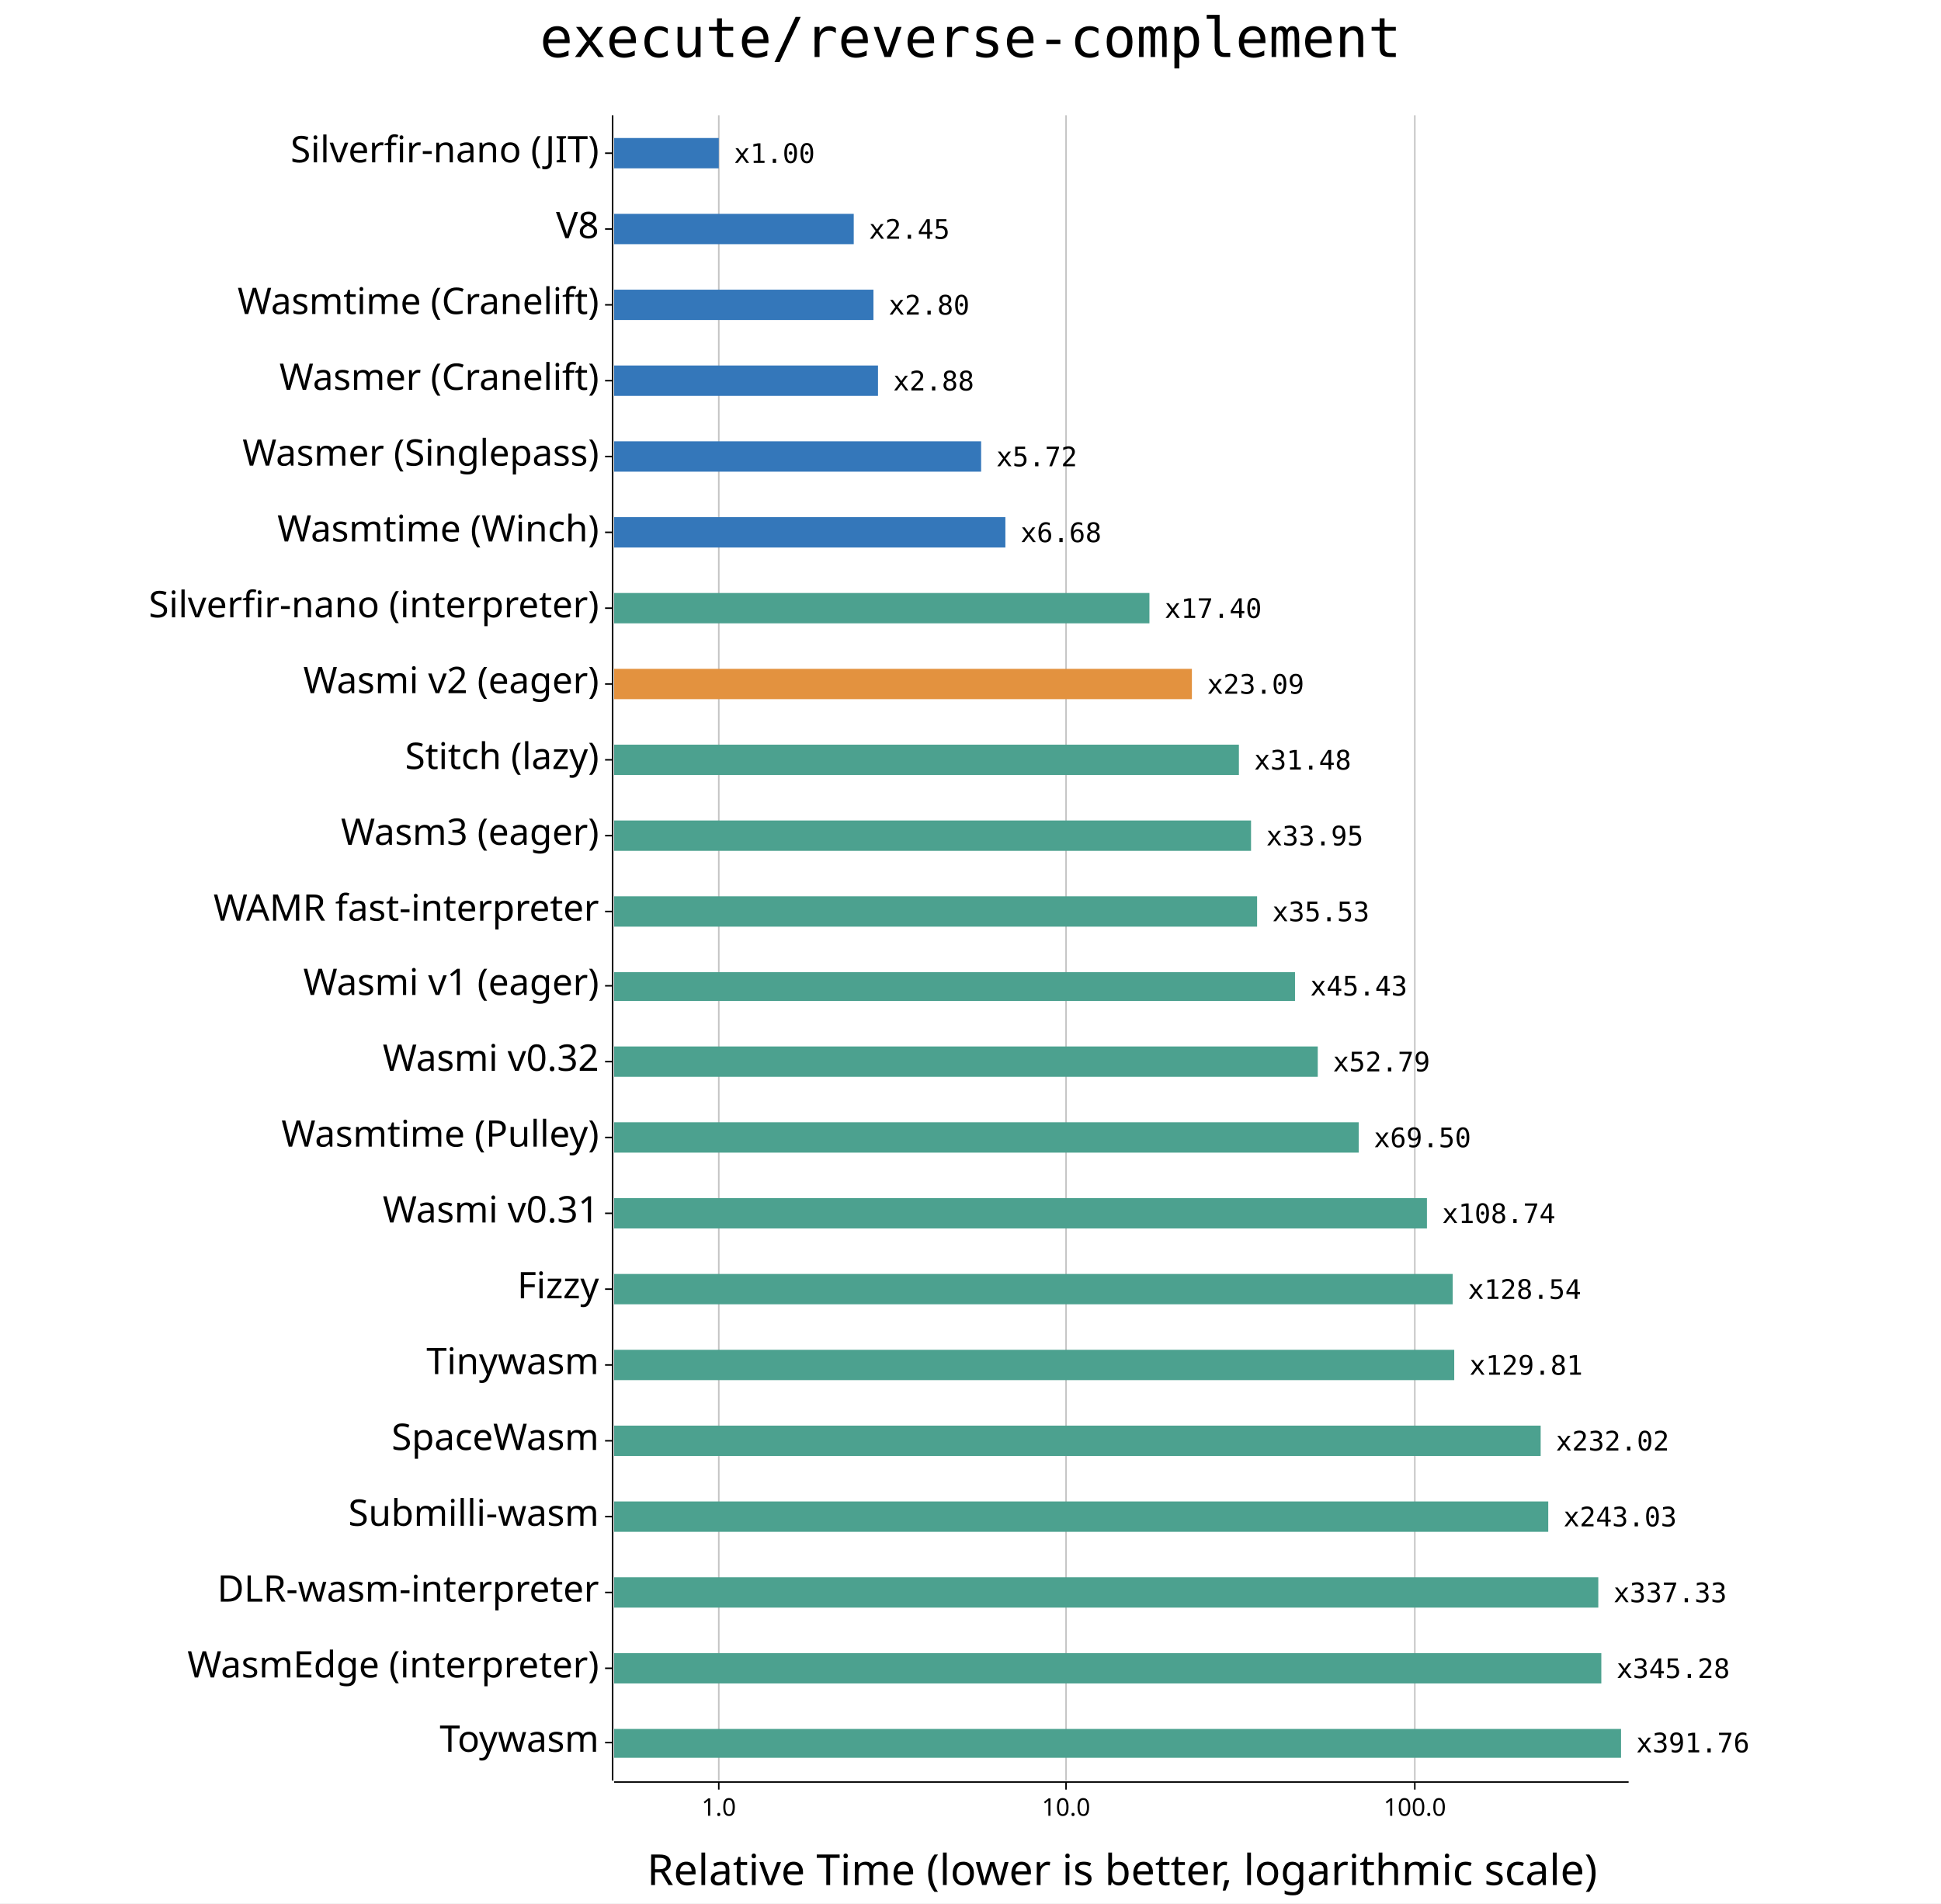
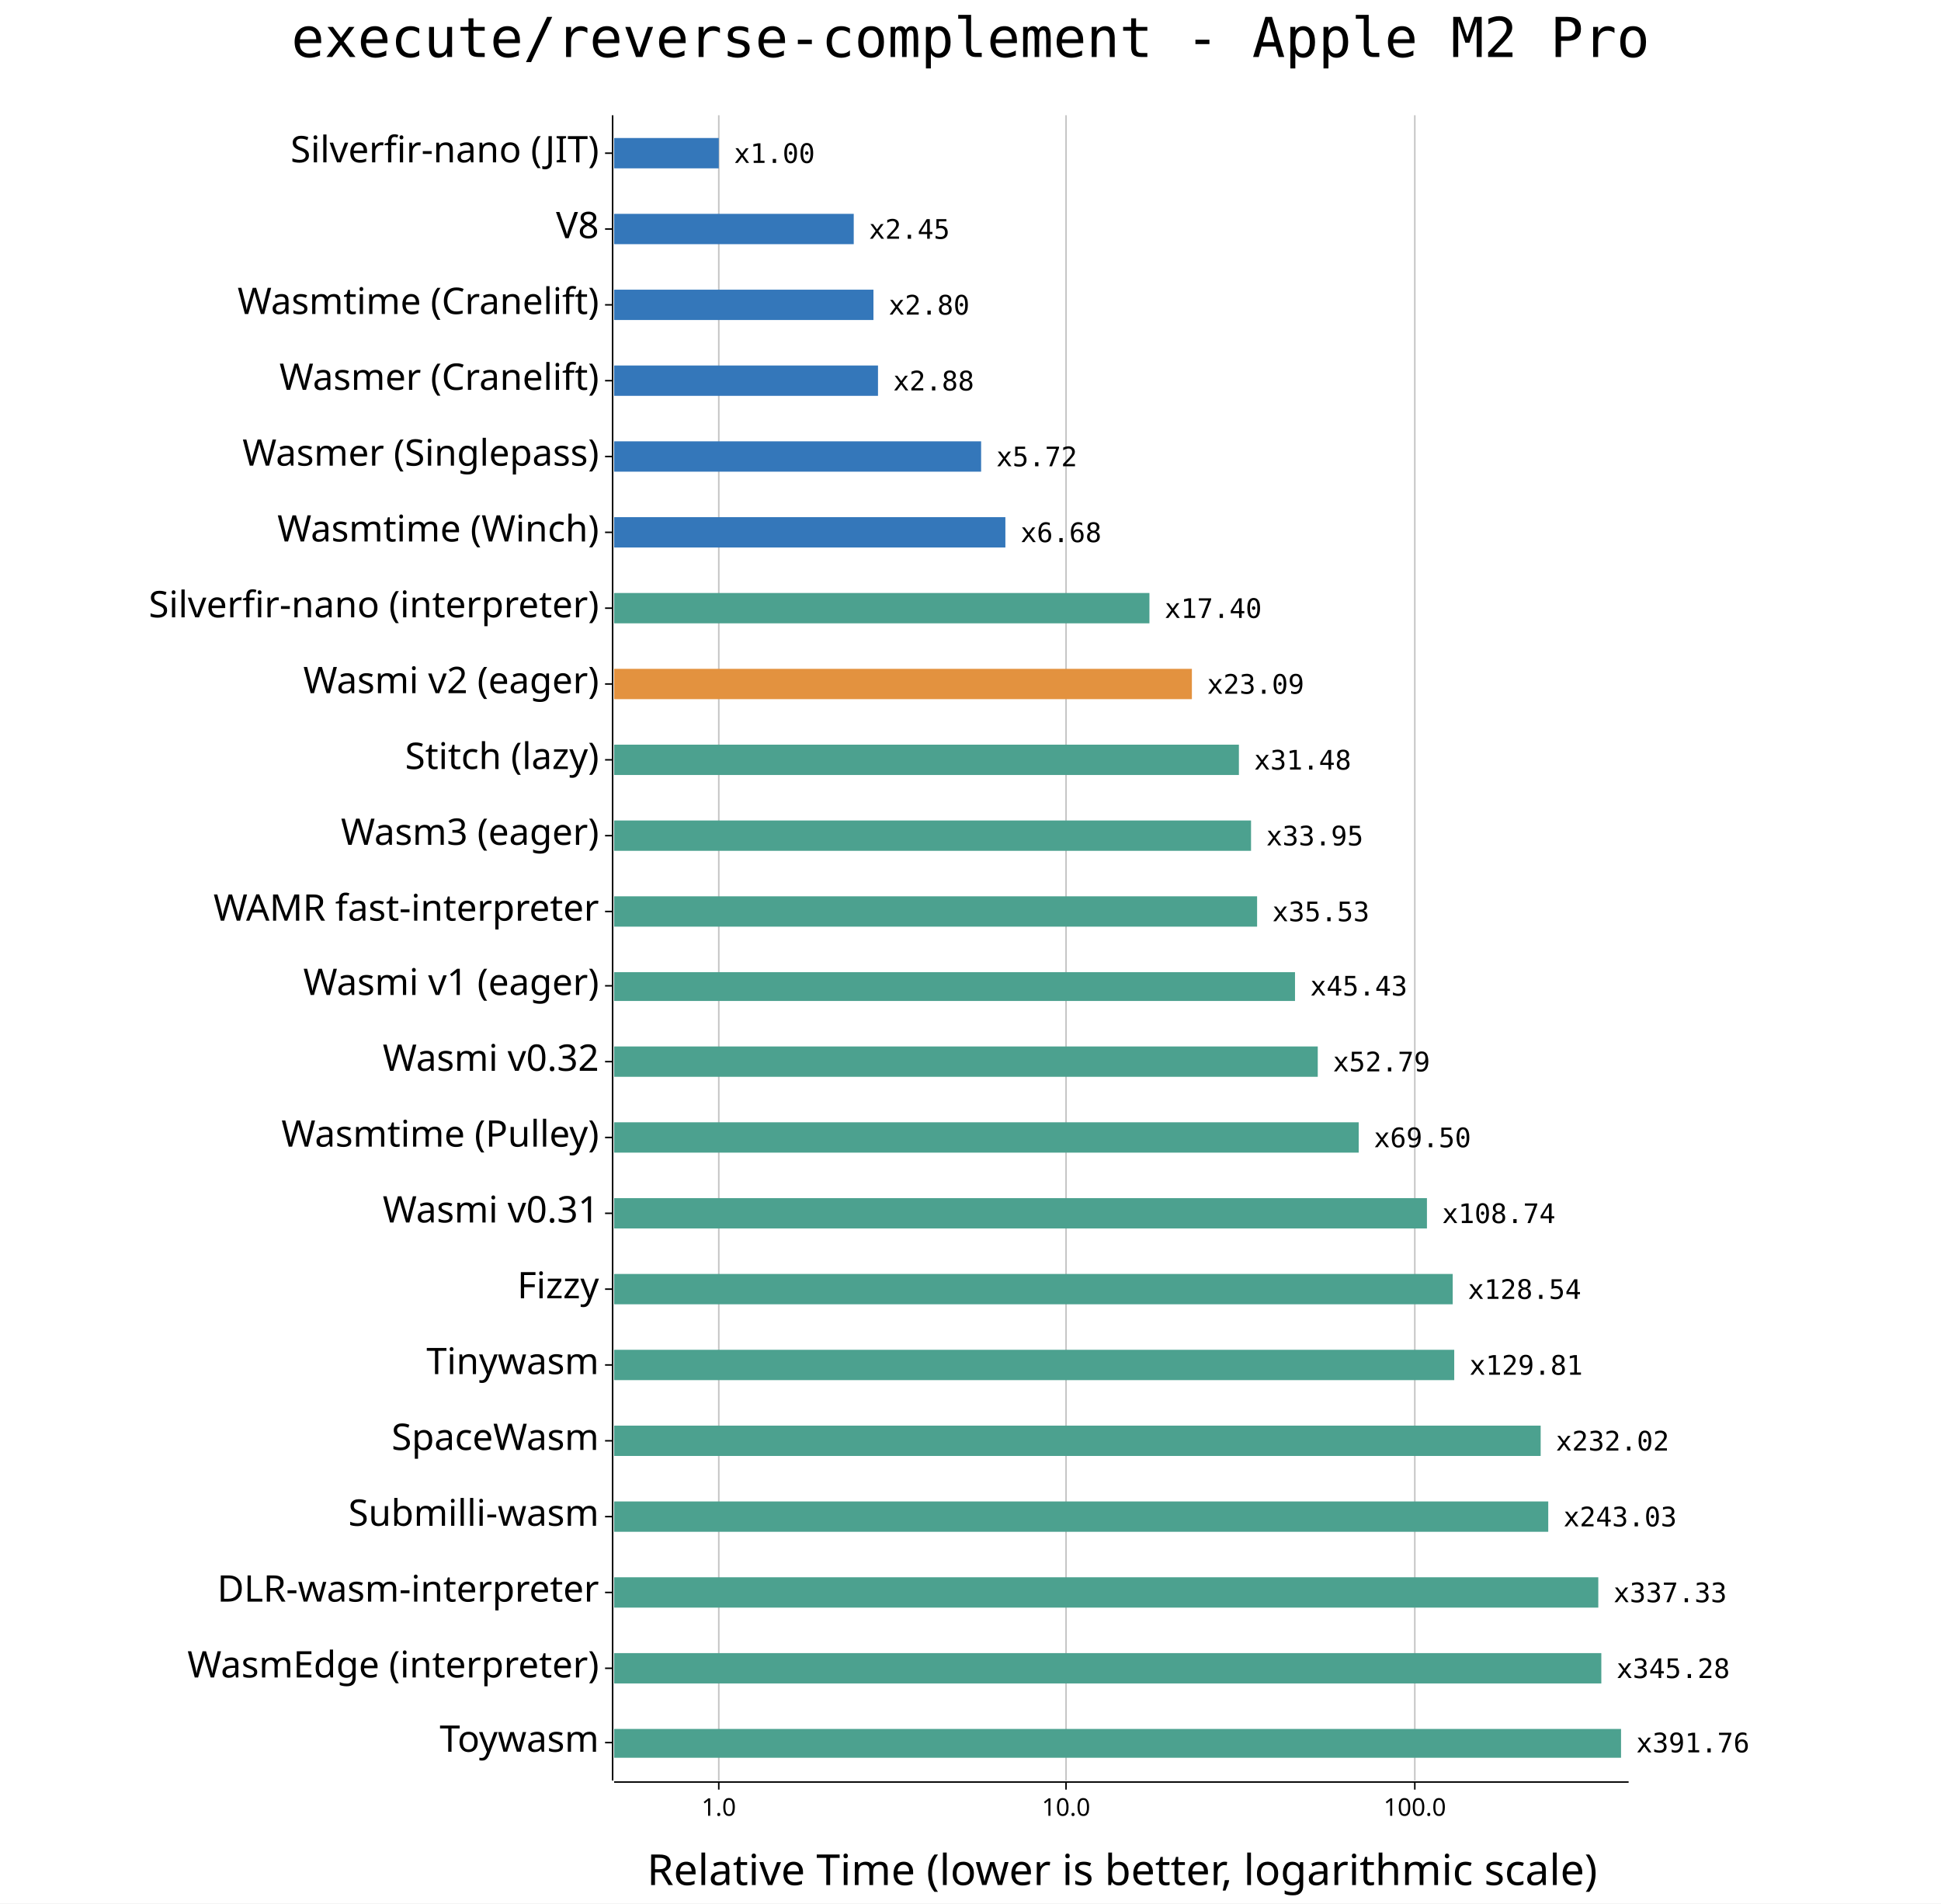
<svg xmlns="http://www.w3.org/2000/svg" width="1280" height="1255" viewBox="0 0 1280 1255">
  <rect x="0" y="0" width="1280" height="1255" opacity="1" fill="#FFFFFF" stroke="none" />
  <text x="640" y="10" dy="0.76em" text-anchor="middle" font-family="monospace" font-size="36.29" opacity="1" fill="#000000">
- execute/reverse-complement
+ execute/reverse-complement - Apple M2 Pro
</text>
  <line opacity="0.1" stroke="#000000" stroke-width="1" x1="474" y1="1174" x2="474" y2="76" />
  <line opacity="0.1" stroke="#000000" stroke-width="1" x1="703" y1="1174" x2="703" y2="76" />
  <line opacity="0.1" stroke="#000000" stroke-width="1" x1="933" y1="1174" x2="933" y2="76" />
  <text x="5" y="625" dy="0.76em" text-anchor="middle" font-family="sans-serif" font-size="28.226" opacity="1" fill="#000000" transform="rotate(270, 5, 625)">

</text>
  <text x="740" y="1250" dy="-0.5ex" text-anchor="middle" font-family="sans-serif" font-size="28.226" opacity="1" fill="#000000">
Relative Time (lower is better, logarithmic scale)
</text>
  <line opacity="0.15" stroke="#000000" stroke-width="1" x1="474" y1="1174" x2="474" y2="76" />
  <line opacity="0.15" stroke="#000000" stroke-width="1" x1="703" y1="1174" x2="703" y2="76" />
  <line opacity="0.15" stroke="#000000" stroke-width="1" x1="933" y1="1174" x2="933" y2="76" />
  <polyline fill="none" opacity="1" stroke="#000000" stroke-width="1" points="404,76 404,1174 " />
  <text x="395" y="1149" dy="0.5ex" text-anchor="end" font-family="sans-serif" font-size="24.194" opacity="1" fill="#000000">
Toywasm
</text>
  <polyline fill="none" opacity="1" stroke="#000000" stroke-width="1" points="399,1149 404,1149 " />
  <text x="395" y="1100" dy="0.5ex" text-anchor="end" font-family="sans-serif" font-size="24.194" opacity="1" fill="#000000">
WasmEdge (interpreter)
</text>
  <polyline fill="none" opacity="1" stroke="#000000" stroke-width="1" points="399,1100 404,1100 " />
  <text x="395" y="1050" dy="0.5ex" text-anchor="end" font-family="sans-serif" font-size="24.194" opacity="1" fill="#000000">
DLR-wasm-interpreter
</text>
  <polyline fill="none" opacity="1" stroke="#000000" stroke-width="1" points="399,1050 404,1050 " />
  <text x="395" y="1000" dy="0.5ex" text-anchor="end" font-family="sans-serif" font-size="24.194" opacity="1" fill="#000000">
Submilli-wasm
</text>
  <polyline fill="none" opacity="1" stroke="#000000" stroke-width="1" points="399,1000 404,1000 " />
  <text x="395" y="950" dy="0.5ex" text-anchor="end" font-family="sans-serif" font-size="24.194" opacity="1" fill="#000000">
SpaceWasm
</text>
  <polyline fill="none" opacity="1" stroke="#000000" stroke-width="1" points="399,950 404,950 " />
  <text x="395" y="900" dy="0.5ex" text-anchor="end" font-family="sans-serif" font-size="24.194" opacity="1" fill="#000000">
Tinywasm
</text>
  <polyline fill="none" opacity="1" stroke="#000000" stroke-width="1" points="399,900 404,900 " />
  <text x="395" y="850" dy="0.5ex" text-anchor="end" font-family="sans-serif" font-size="24.194" opacity="1" fill="#000000">
Fizzy
</text>
  <polyline fill="none" opacity="1" stroke="#000000" stroke-width="1" points="399,850 404,850 " />
  <text x="395" y="800" dy="0.5ex" text-anchor="end" font-family="sans-serif" font-size="24.194" opacity="1" fill="#000000">
Wasmi v0.31
</text>
  <polyline fill="none" opacity="1" stroke="#000000" stroke-width="1" points="399,800 404,800 " />
  <text x="395" y="750" dy="0.5ex" text-anchor="end" font-family="sans-serif" font-size="24.194" opacity="1" fill="#000000">
Wasmtime (Pulley)
</text>
  <polyline fill="none" opacity="1" stroke="#000000" stroke-width="1" points="399,750 404,750 " />
  <text x="395" y="700" dy="0.5ex" text-anchor="end" font-family="sans-serif" font-size="24.194" opacity="1" fill="#000000">
Wasmi v0.32
</text>
  <polyline fill="none" opacity="1" stroke="#000000" stroke-width="1" points="399,700 404,700 " />
  <text x="395" y="650" dy="0.5ex" text-anchor="end" font-family="sans-serif" font-size="24.194" opacity="1" fill="#000000">
Wasmi v1 (eager)
</text>
  <polyline fill="none" opacity="1" stroke="#000000" stroke-width="1" points="399,650 404,650 " />
  <text x="395" y="601" dy="0.5ex" text-anchor="end" font-family="sans-serif" font-size="24.194" opacity="1" fill="#000000">
WAMR fast-interpreter
</text>
  <polyline fill="none" opacity="1" stroke="#000000" stroke-width="1" points="399,601 404,601 " />
  <text x="395" y="551" dy="0.5ex" text-anchor="end" font-family="sans-serif" font-size="24.194" opacity="1" fill="#000000">
Wasm3 (eager)
</text>
  <polyline fill="none" opacity="1" stroke="#000000" stroke-width="1" points="399,551 404,551 " />
  <text x="395" y="501" dy="0.5ex" text-anchor="end" font-family="sans-serif" font-size="24.194" opacity="1" fill="#000000">
Stitch (lazy)
</text>
  <polyline fill="none" opacity="1" stroke="#000000" stroke-width="1" points="399,501 404,501 " />
  <text x="395" y="451" dy="0.5ex" text-anchor="end" font-family="sans-serif" font-size="24.194" opacity="1" fill="#000000">
Wasmi v2 (eager)
</text>
  <polyline fill="none" opacity="1" stroke="#000000" stroke-width="1" points="399,451 404,451 " />
  <text x="395" y="401" dy="0.5ex" text-anchor="end" font-family="sans-serif" font-size="24.194" opacity="1" fill="#000000">
Silverfir-nano (interpreter)
</text>
  <polyline fill="none" opacity="1" stroke="#000000" stroke-width="1" points="399,401 404,401 " />
  <text x="395" y="351" dy="0.5ex" text-anchor="end" font-family="sans-serif" font-size="24.194" opacity="1" fill="#000000">
Wasmtime (Winch)
</text>
  <polyline fill="none" opacity="1" stroke="#000000" stroke-width="1" points="399,351 404,351 " />
  <text x="395" y="301" dy="0.5ex" text-anchor="end" font-family="sans-serif" font-size="24.194" opacity="1" fill="#000000">
Wasmer (Singlepass)
</text>
  <polyline fill="none" opacity="1" stroke="#000000" stroke-width="1" points="399,301 404,301 " />
  <text x="395" y="251" dy="0.5ex" text-anchor="end" font-family="sans-serif" font-size="24.194" opacity="1" fill="#000000">
Wasmer (Cranelift)
</text>
  <polyline fill="none" opacity="1" stroke="#000000" stroke-width="1" points="399,251 404,251 " />
  <text x="395" y="201" dy="0.5ex" text-anchor="end" font-family="sans-serif" font-size="24.194" opacity="1" fill="#000000">
Wasmtime (Cranelift)
</text>
  <polyline fill="none" opacity="1" stroke="#000000" stroke-width="1" points="399,201 404,201 " />
  <text x="395" y="151" dy="0.5ex" text-anchor="end" font-family="sans-serif" font-size="24.194" opacity="1" fill="#000000">
V8
</text>
  <polyline fill="none" opacity="1" stroke="#000000" stroke-width="1" points="399,151 404,151 " />
  <text x="395" y="101" dy="0.5ex" text-anchor="end" font-family="sans-serif" font-size="24.194" opacity="1" fill="#000000">
Silverfir-nano (JIT)
</text>
  <polyline fill="none" opacity="1" stroke="#000000" stroke-width="1" points="399,101 404,101 " />
  <polyline fill="none" opacity="1" stroke="#000000" stroke-width="1" points="405,1175 1074,1175 " />
  <text x="474" y="1185" dy="0.76em" text-anchor="middle" font-family="sans-serif" font-size="16.129" opacity="1" fill="#000000">
1.0
</text>
  <polyline fill="none" opacity="1" stroke="#000000" stroke-width="1" points="474,1175 474,1180 " />
  <text x="703" y="1185" dy="0.76em" text-anchor="middle" font-family="sans-serif" font-size="16.129" opacity="1" fill="#000000">
10.0
</text>
  <polyline fill="none" opacity="1" stroke="#000000" stroke-width="1" points="703,1175 703,1180 " />
  <text x="933" y="1185" dy="0.76em" text-anchor="middle" font-family="sans-serif" font-size="16.129" opacity="1" fill="#000000">
100.0
</text>
  <polyline fill="none" opacity="1" stroke="#000000" stroke-width="1" points="933,1175 933,1180 " />
+   <rect x="405" y="241" width="174" height="20" opacity="1" fill="#3477BA" stroke="none" />
+   <rect x="405" y="940" width="611" height="20" opacity="1" fill="#4CA18F" stroke="none" />
+   <rect x="405" y="1140" width="664" height="19" opacity="1" fill="#4CA18F" stroke="none" />
+   <rect x="405" y="291" width="242" height="20" opacity="1" fill="#3477BA" stroke="none" />
+   <rect x="405" y="141" width="158" height="20" opacity="1" fill="#3477BA" stroke="none" />
+   <rect x="405" y="690" width="464" height="20" opacity="1" fill="#4CA18F" stroke="none" />
+   <rect x="405" y="541" width="420" height="20" opacity="1" fill="#4CA18F" stroke="none" />
+   <rect x="405" y="641" width="449" height="19" opacity="1" fill="#4CA18F" stroke="none" />
+   <rect x="405" y="990" width="616" height="20" opacity="1" fill="#4CA18F" stroke="none" />
  <rect x="405" y="391" width="353" height="20" opacity="1" fill="#4CA18F" stroke="none" />
+   <rect x="405" y="441" width="381" height="20" opacity="1" fill="#E3923F" stroke="none" />
+   <rect x="405" y="341" width="258" height="20" opacity="1" fill="#3477BA" stroke="none" />
+   <rect x="405" y="1090" width="651" height="20" opacity="1" fill="#4CA18F" stroke="none" />
  <rect x="405" y="740" width="491" height="20" opacity="1" fill="#4CA18F" stroke="none" />
+   <rect x="405" y="91" width="69" height="20" opacity="1" fill="#3477BA" stroke="none" />
  <rect x="405" y="840" width="553" height="20" opacity="1" fill="#4CA18F" stroke="none" />
+   <rect x="405" y="890" width="554" height="20" opacity="1" fill="#4CA18F" stroke="none" />
+   <rect x="405" y="1040" width="649" height="20" opacity="1" fill="#4CA18F" stroke="none" />
+   <rect x="405" y="790" width="536" height="20" opacity="1" fill="#4CA18F" stroke="none" />
+   <rect x="405" y="591" width="424" height="20" opacity="1" fill="#4CA18F" stroke="none" />
  <rect x="405" y="491" width="412" height="20" opacity="1" fill="#4CA18F" stroke="none" />
-   <rect x="405" y="291" width="242" height="20" opacity="1" fill="#3477BA" stroke="none" />
-   <rect x="405" y="990" width="616" height="20" opacity="1" fill="#4CA18F" stroke="none" />
-   <rect x="405" y="1140" width="664" height="19" opacity="1" fill="#4CA18F" stroke="none" />
-   <rect x="405" y="541" width="420" height="20" opacity="1" fill="#4CA18F" stroke="none" />
-   <rect x="405" y="591" width="424" height="20" opacity="1" fill="#4CA18F" stroke="none" />
-   <rect x="405" y="940" width="611" height="20" opacity="1" fill="#4CA18F" stroke="none" />
-   <rect x="405" y="241" width="174" height="20" opacity="1" fill="#3477BA" stroke="none" />
  <rect x="405" y="191" width="171" height="20" opacity="1" fill="#3477BA" stroke="none" />
-   <rect x="405" y="91" width="69" height="20" opacity="1" fill="#3477BA" stroke="none" />
-   <rect x="405" y="341" width="258" height="20" opacity="1" fill="#3477BA" stroke="none" />
-   <rect x="405" y="1040" width="649" height="20" opacity="1" fill="#4CA18F" stroke="none" />
-   <rect x="405" y="690" width="464" height="20" opacity="1" fill="#4CA18F" stroke="none" />
-   <rect x="405" y="641" width="449" height="19" opacity="1" fill="#4CA18F" stroke="none" />
-   <rect x="405" y="141" width="158" height="20" opacity="1" fill="#3477BA" stroke="none" />
-   <rect x="405" y="890" width="554" height="20" opacity="1" fill="#4CA18F" stroke="none" />
-   <rect x="405" y="441" width="381" height="20" opacity="1" fill="#E3923F" stroke="none" />
-   <rect x="405" y="790" width="536" height="20" opacity="1" fill="#4CA18F" stroke="none" />
-   <rect x="405" y="1090" width="651" height="20" opacity="1" fill="#4CA18F" stroke="none" />
  <text x="1079" y="1151" dy="0.5ex" text-anchor="start" font-family="monospace" font-size="17.742" opacity="1" fill="#000000">
x391.76
</text>
  <text x="1066" y="1102" dy="0.5ex" text-anchor="start" font-family="monospace" font-size="17.742" opacity="1" fill="#000000">
x345.28
</text>
  <text x="1064" y="1052" dy="0.5ex" text-anchor="start" font-family="monospace" font-size="17.742" opacity="1" fill="#000000">
x337.33
</text>
  <text x="1031" y="1002" dy="0.5ex" text-anchor="start" font-family="monospace" font-size="17.742" opacity="1" fill="#000000">
x243.03
</text>
  <text x="1026" y="952" dy="0.5ex" text-anchor="start" font-family="monospace" font-size="17.742" opacity="1" fill="#000000">
x232.02
</text>
  <text x="969" y="902" dy="0.5ex" text-anchor="start" font-family="monospace" font-size="17.742" opacity="1" fill="#000000">
x129.81
</text>
  <text x="968" y="852" dy="0.5ex" text-anchor="start" font-family="monospace" font-size="17.742" opacity="1" fill="#000000">
x128.54
</text>
  <text x="951" y="802" dy="0.5ex" text-anchor="start" font-family="monospace" font-size="17.742" opacity="1" fill="#000000">
x108.74
</text>
  <text x="906" y="752" dy="0.5ex" text-anchor="start" font-family="monospace" font-size="17.742" opacity="1" fill="#000000">
x69.50
</text>
  <text x="879" y="702" dy="0.5ex" text-anchor="start" font-family="monospace" font-size="17.742" opacity="1" fill="#000000">
x52.79
</text>
  <text x="864" y="652" dy="0.5ex" text-anchor="start" font-family="monospace" font-size="17.742" opacity="1" fill="#000000">
x45.43
</text>
  <text x="839" y="603" dy="0.5ex" text-anchor="start" font-family="monospace" font-size="17.742" opacity="1" fill="#000000">
x35.53
</text>
  <text x="835" y="553" dy="0.5ex" text-anchor="start" font-family="monospace" font-size="17.742" opacity="1" fill="#000000">
x33.95
</text>
  <text x="827" y="503" dy="0.5ex" text-anchor="start" font-family="monospace" font-size="17.742" opacity="1" fill="#000000">
x31.48
</text>
  <text x="796" y="453" dy="0.5ex" text-anchor="start" font-family="monospace" font-size="17.742" opacity="1" fill="#000000">
x23.09
</text>
  <text x="768" y="403" dy="0.5ex" text-anchor="start" font-family="monospace" font-size="17.742" opacity="1" fill="#000000">
x17.40
</text>
  <text x="673" y="353" dy="0.5ex" text-anchor="start" font-family="monospace" font-size="17.742" opacity="1" fill="#000000">
x6.68
</text>
  <text x="657" y="303" dy="0.5ex" text-anchor="start" font-family="monospace" font-size="17.742" opacity="1" fill="#000000">
x5.72
</text>
  <text x="589" y="253" dy="0.5ex" text-anchor="start" font-family="monospace" font-size="17.742" opacity="1" fill="#000000">
x2.88
</text>
  <text x="586" y="203" dy="0.5ex" text-anchor="start" font-family="monospace" font-size="17.742" opacity="1" fill="#000000">
x2.80
</text>
  <text x="573" y="153" dy="0.5ex" text-anchor="start" font-family="monospace" font-size="17.742" opacity="1" fill="#000000">
x2.45
</text>
  <text x="484" y="103" dy="0.5ex" text-anchor="start" font-family="monospace" font-size="17.742" opacity="1" fill="#000000">
x1.00
</text>
</svg>
